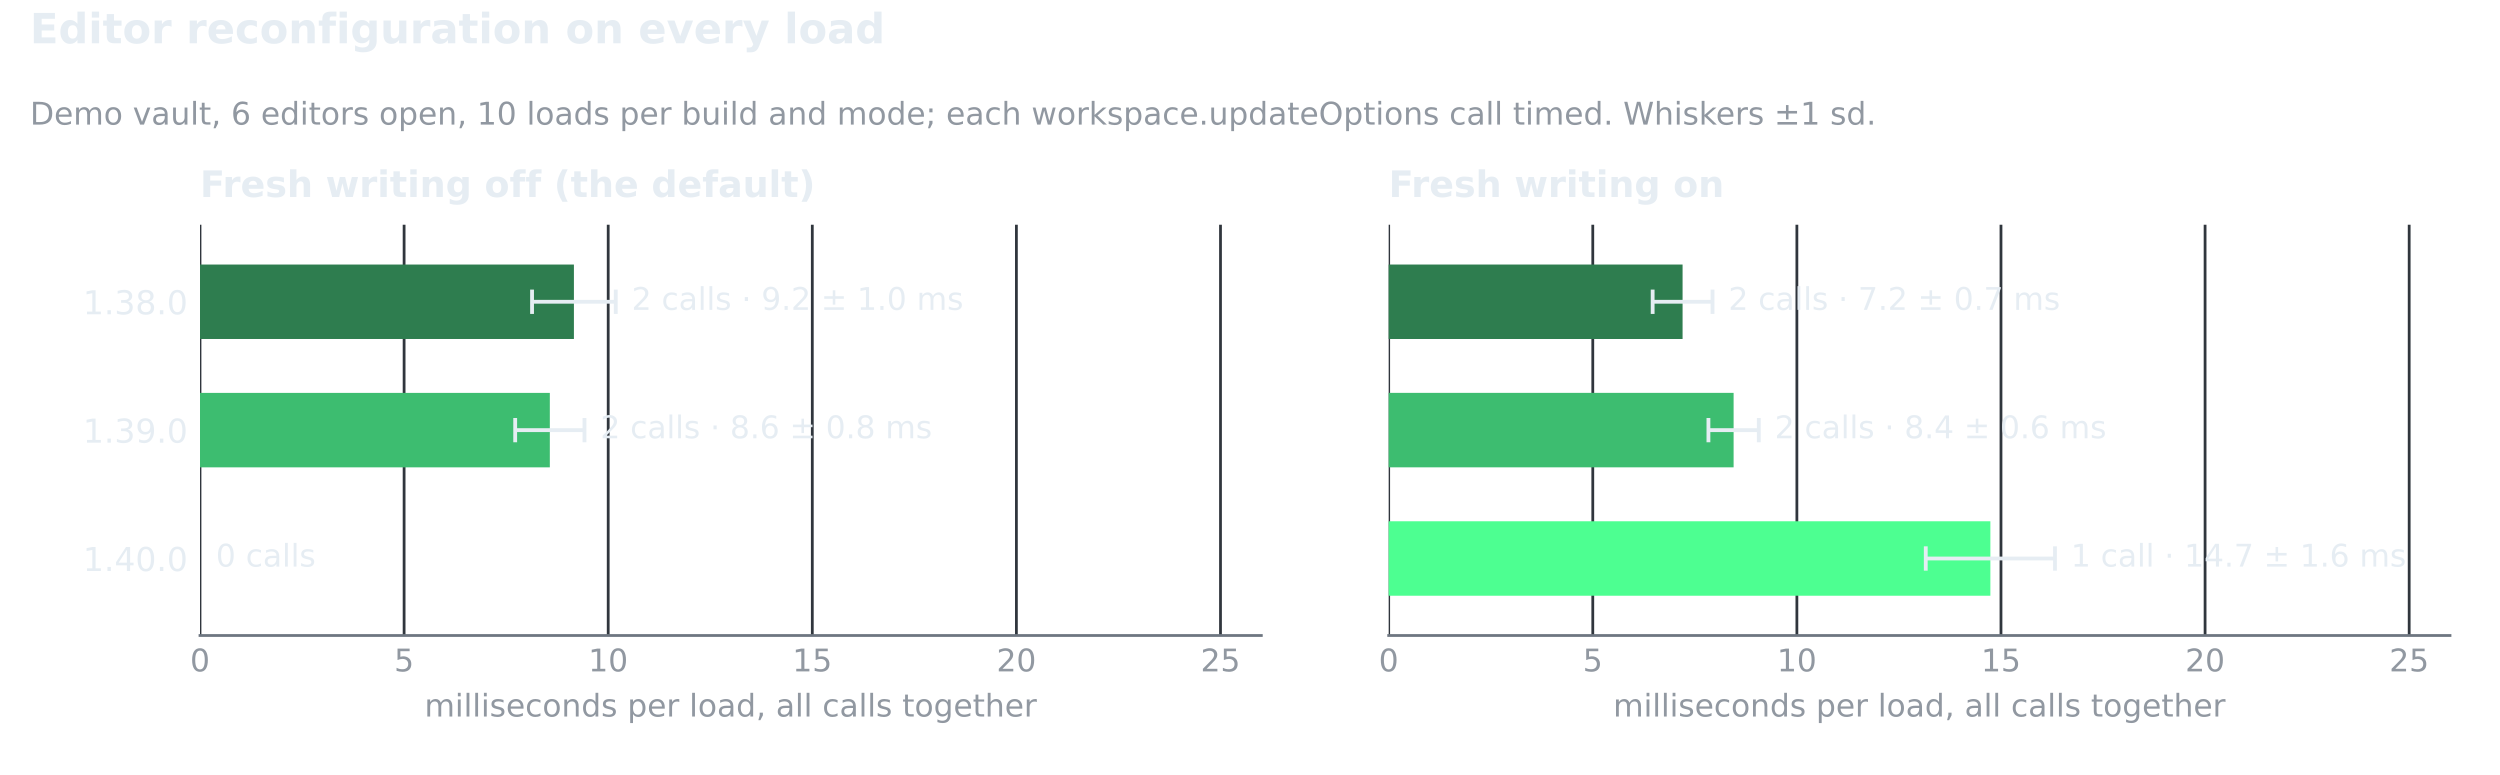
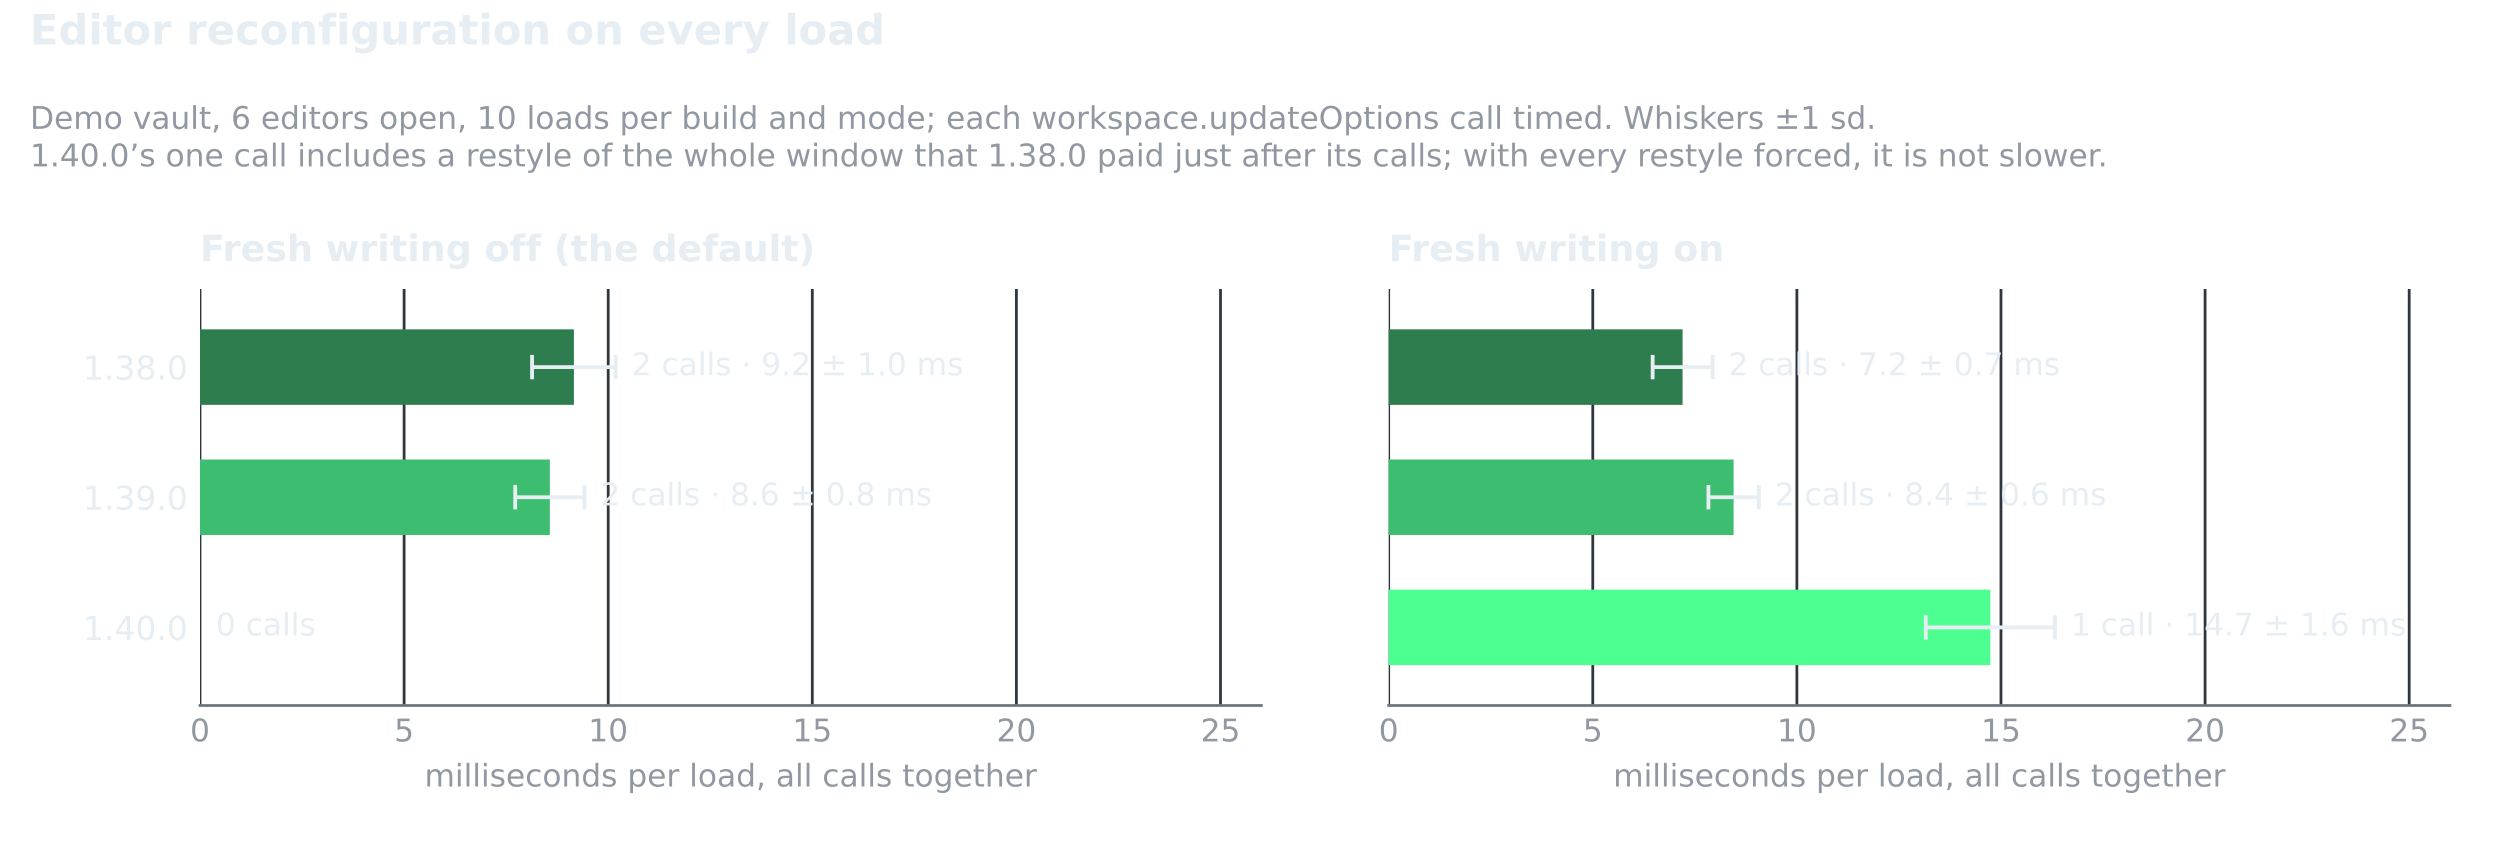
- <svg xmlns="http://www.w3.org/2000/svg" xmlns:xlink="http://www.w3.org/1999/xlink" width="720pt" height="223.2pt" viewBox="0 0 720 223.2" version="1.1">
+ <svg xmlns="http://www.w3.org/2000/svg" xmlns:xlink="http://www.w3.org/1999/xlink" width="720pt" height="244.8pt" viewBox="0 0 720 244.8" version="1.1">
  <defs>
    <style type="text/css">*{stroke-linejoin: round; stroke-linecap: butt}</style>
  </defs>
  <g id="figure_1">
    <g id="patch_1">
-       <path d="M 0 223.2  L 720 223.2  L 720 0  L 0 0  L 0 223.2  z " style="fill: none" />
+       <path d="M 0 244.8  L 720 244.8  L 720 0  L 0 0  L 0 244.8  z " style="fill: none" />
    </g>
    <g id="axes_1">
      <g id="patch_2">
-         <path d="M 57.6 183.024  L 363.26 183.024  L 363.26 64.728  L 57.6 64.728  L 57.6 183.024  z " style="fill: none" />
+         <path d="M 57.6 203.184  L 363.26 203.184  L 363.26 83.232  L 57.6 83.232  L 57.6 203.184  z " style="fill: none" />
      </g>
      <g id="matplotlib.axis_1">
        <g id="xtick_1">
          <g id="line2d_1">
-             <path d="M 57.6 183.024  L 57.6 64.728  " clip-path="url(#pf8776df3b1)" style="fill: none; stroke: #30363d; stroke-width: 0.8; stroke-linecap: square" />
+             <path d="M 57.6 203.184  L 57.6 83.232  " clip-path="url(#p144caa5db6)" style="fill: none; stroke: #30363d; stroke-width: 0.8; stroke-linecap: square" />
          </g>
          <g id="line2d_2" />
          <g id="text_1">
-             <text style="font-size: 9px; font-family: 'DejaVu Sans', 'Segoe UI', 'Helvetica', 'Arial', sans-serif; text-anchor: middle; fill: #9198a1" x="57.6" y="193.362" transform="rotate(-0 57.6 193.3619)">0</text>
+             <text style="font-size: 9px; font-family: 'DejaVu Sans', 'Segoe UI', 'Helvetica', 'Arial', sans-serif; text-anchor: middle; fill: #9198a1" x="57.6" y="213.522" transform="rotate(-0 57.6 213.5219)">0</text>
          </g>
        </g>
        <g id="xtick_2">
          <g id="line2d_3">
-             <path d="M 116.381 183.024  L 116.381 64.728  " clip-path="url(#pf8776df3b1)" style="fill: none; stroke: #30363d; stroke-width: 0.8; stroke-linecap: square" />
+             <path d="M 116.381 203.184  L 116.381 83.232  " clip-path="url(#p144caa5db6)" style="fill: none; stroke: #30363d; stroke-width: 0.8; stroke-linecap: square" />
          </g>
          <g id="line2d_4" />
          <g id="text_2">
-             <text style="font-size: 9px; font-family: 'DejaVu Sans', 'Segoe UI', 'Helvetica', 'Arial', sans-serif; text-anchor: middle; fill: #9198a1" x="116.381" y="193.362" transform="rotate(-0 116.3808 193.3619)">5</text>
+             <text style="font-size: 9px; font-family: 'DejaVu Sans', 'Segoe UI', 'Helvetica', 'Arial', sans-serif; text-anchor: middle; fill: #9198a1" x="116.381" y="213.522" transform="rotate(-0 116.3808 213.5219)">5</text>
          </g>
        </g>
        <g id="xtick_3">
          <g id="line2d_5">
-             <path d="M 175.162 183.024  L 175.162 64.728  " clip-path="url(#pf8776df3b1)" style="fill: none; stroke: #30363d; stroke-width: 0.8; stroke-linecap: square" />
+             <path d="M 175.162 203.184  L 175.162 83.232  " clip-path="url(#p144caa5db6)" style="fill: none; stroke: #30363d; stroke-width: 0.8; stroke-linecap: square" />
          </g>
          <g id="line2d_6" />
          <g id="text_3">
-             <text style="font-size: 9px; font-family: 'DejaVu Sans', 'Segoe UI', 'Helvetica', 'Arial', sans-serif; text-anchor: middle; fill: #9198a1" x="175.162" y="193.362" transform="rotate(-0 175.1617 193.3619)">10</text>
+             <text style="font-size: 9px; font-family: 'DejaVu Sans', 'Segoe UI', 'Helvetica', 'Arial', sans-serif; text-anchor: middle; fill: #9198a1" x="175.162" y="213.522" transform="rotate(-0 175.1617 213.5219)">10</text>
          </g>
        </g>
        <g id="xtick_4">
          <g id="line2d_7">
-             <path d="M 233.943 183.024  L 233.943 64.728  " clip-path="url(#pf8776df3b1)" style="fill: none; stroke: #30363d; stroke-width: 0.8; stroke-linecap: square" />
+             <path d="M 233.943 203.184  L 233.943 83.232  " clip-path="url(#p144caa5db6)" style="fill: none; stroke: #30363d; stroke-width: 0.8; stroke-linecap: square" />
          </g>
          <g id="line2d_8" />
          <g id="text_4">
-             <text style="font-size: 9px; font-family: 'DejaVu Sans', 'Segoe UI', 'Helvetica', 'Arial', sans-serif; text-anchor: middle; fill: #9198a1" x="233.943" y="193.362" transform="rotate(-0 233.9425 193.3619)">15</text>
+             <text style="font-size: 9px; font-family: 'DejaVu Sans', 'Segoe UI', 'Helvetica', 'Arial', sans-serif; text-anchor: middle; fill: #9198a1" x="233.943" y="213.522" transform="rotate(-0 233.9425 213.5219)">15</text>
          </g>
        </g>
        <g id="xtick_5">
          <g id="line2d_9">
-             <path d="M 292.723 183.024  L 292.723 64.728  " clip-path="url(#pf8776df3b1)" style="fill: none; stroke: #30363d; stroke-width: 0.8; stroke-linecap: square" />
+             <path d="M 292.723 203.184  L 292.723 83.232  " clip-path="url(#p144caa5db6)" style="fill: none; stroke: #30363d; stroke-width: 0.8; stroke-linecap: square" />
          </g>
          <g id="line2d_10" />
          <g id="text_5">
-             <text style="font-size: 9px; font-family: 'DejaVu Sans', 'Segoe UI', 'Helvetica', 'Arial', sans-serif; text-anchor: middle; fill: #9198a1" x="292.723" y="193.362" transform="rotate(-0 292.7234 193.3619)">20</text>
+             <text style="font-size: 9px; font-family: 'DejaVu Sans', 'Segoe UI', 'Helvetica', 'Arial', sans-serif; text-anchor: middle; fill: #9198a1" x="292.723" y="213.522" transform="rotate(-0 292.7234 213.5219)">20</text>
          </g>
        </g>
        <g id="xtick_6">
          <g id="line2d_11">
-             <path d="M 351.504 183.024  L 351.504 64.728  " clip-path="url(#pf8776df3b1)" style="fill: none; stroke: #30363d; stroke-width: 0.8; stroke-linecap: square" />
+             <path d="M 351.504 203.184  L 351.504 83.232  " clip-path="url(#p144caa5db6)" style="fill: none; stroke: #30363d; stroke-width: 0.8; stroke-linecap: square" />
          </g>
          <g id="line2d_12" />
          <g id="text_6">
-             <text style="font-size: 9px; font-family: 'DejaVu Sans', 'Segoe UI', 'Helvetica', 'Arial', sans-serif; text-anchor: middle; fill: #9198a1" x="351.504" y="193.362" transform="rotate(-0 351.5042 193.3619)">25</text>
+             <text style="font-size: 9px; font-family: 'DejaVu Sans', 'Segoe UI', 'Helvetica', 'Arial', sans-serif; text-anchor: middle; fill: #9198a1" x="351.504" y="213.522" transform="rotate(-0 351.5042 213.5219)">25</text>
          </g>
        </g>
        <g id="text_7">
-           <text style="font-size: 9px; font-family: 'DejaVu Sans', 'Segoe UI', 'Helvetica', 'Arial', sans-serif; text-anchor: middle; fill: #9198a1" x="210.43" y="206.363" transform="rotate(-0 210.4302 206.3626)">milliseconds per load, all calls together</text>
+           <text style="font-size: 9px; font-family: 'DejaVu Sans', 'Segoe UI', 'Helvetica', 'Arial', sans-serif; text-anchor: middle; fill: #9198a1" x="210.43" y="226.523" transform="rotate(-0 210.4302 226.5226)">milliseconds per load, all calls together</text>
        </g>
      </g>
      <g id="matplotlib.axis_2">
        <g id="ytick_1">
          <g id="line2d_13" />
          <g id="text_8">
-             <text style="font-size: 9.5px; font-family: 'DejaVu Sans', 'Segoe UI', 'Helvetica', 'Arial', sans-serif; text-anchor: end; fill: #e6edf3" x="54.1" y="90.517" transform="rotate(-0 54.1 90.51739)">1.38.0</text>
+             <text style="font-size: 9.5px; font-family: 'DejaVu Sans', 'Segoe UI', 'Helvetica', 'Arial', sans-serif; text-anchor: end; fill: #e6edf3" x="54.1" y="109.332" transform="rotate(-0 54.1 109.3319)">1.38.0</text>
          </g>
        </g>
        <g id="ytick_2">
          <g id="line2d_14" />
          <g id="text_9">
-             <text style="font-size: 9.5px; font-family: 'DejaVu Sans', 'Segoe UI', 'Helvetica', 'Arial', sans-serif; text-anchor: end; fill: #e6edf3" x="54.1" y="127.485" transform="rotate(-0 54.1 127.4849)">1.39.0</text>
+             <text style="font-size: 9.5px; font-family: 'DejaVu Sans', 'Segoe UI', 'Helvetica', 'Arial', sans-serif; text-anchor: end; fill: #e6edf3" x="54.1" y="146.817" transform="rotate(-0 54.1 146.8169)">1.39.0</text>
          </g>
        </g>
        <g id="ytick_3">
          <g id="line2d_15" />
          <g id="text_10">
-             <text style="font-size: 9.5px; font-family: 'DejaVu Sans', 'Segoe UI', 'Helvetica', 'Arial', sans-serif; text-anchor: end; fill: #e6edf3" x="54.1" y="164.452" transform="rotate(-0 54.1 164.4524)">1.40.0</text>
+             <text style="font-size: 9.5px; font-family: 'DejaVu Sans', 'Segoe UI', 'Helvetica', 'Arial', sans-serif; text-anchor: end; fill: #e6edf3" x="54.1" y="184.302" transform="rotate(-0 54.1 184.3019)">1.40.0</text>
          </g>
        </g>
      </g>
      <g id="patch_3">
-         <path d="M 57.6 97.629  L 165.287 97.629  L 165.287 76.188  L 57.6 76.188  z " clip-path="url(#pf8776df3b1)" style="fill: #2e7d4f" />
+         <path d="M 57.6 116.594  L 165.287 116.594  L 165.287 94.852  L 57.6 94.852  z " clip-path="url(#p144caa5db6)" style="fill: #2e7d4f" />
      </g>
      <g id="patch_4">
-         <path d="M 57.6 134.597  L 158.35 134.597  L 158.35 113.155  L 57.6 113.155  z " clip-path="url(#pf8776df3b1)" style="fill: #3dbd70" />
+         <path d="M 57.6 154.079  L 158.35 154.079  L 158.35 132.337  L 57.6 132.337  z " clip-path="url(#p144caa5db6)" style="fill: #3dbd70" />
      </g>
      <g id="patch_5">
-         <path d="M 57.6 171.564  L 57.6 171.564  L 57.6 150.123  L 57.6 150.123  z " clip-path="url(#pf8776df3b1)" style="fill: #4dff91" />
+         <path d="M 57.6 191.564  L 57.6 191.564  L 57.6 169.822  L 57.6 169.822  z " clip-path="url(#p144caa5db6)" style="fill: #4dff91" />
      </g>
      <g id="patch_6">
-         <path d="M 57.6 183.024  L 363.26 183.024  " style="fill: none; stroke: #6e7681; stroke-width: 0.8; stroke-linejoin: miter; stroke-linecap: square" />
+         <path d="M 57.6 203.184  L 363.26 203.184  " style="fill: none; stroke: #6e7681; stroke-width: 0.8; stroke-linejoin: miter; stroke-linecap: square" />
      </g>
      <g id="LineCollection_1">
-         <path d="M 153.231 86.909  L 177.342 86.909  " clip-path="url(#pf8776df3b1)" style="fill: none; stroke: #e6edf3; stroke-width: 1.1" />
+         <path d="M 153.231 105.723  L 177.342 105.723  " clip-path="url(#p144caa5db6)" style="fill: none; stroke: #e6edf3; stroke-width: 1.1" />
      </g>
      <g id="line2d_16">
        <defs>
          <path id="m6e5aa97505" d="M 0 3.5  L 0 -3.5  " style="stroke: #e6edf3; stroke-width: 1.1" />
        </defs>
-         <g clip-path="url(#pf8776df3b1)">
-           <use xlink:href="#m6e5aa97505" x="153.231" y="86.909" style="fill: #1f77b4; stroke: #e6edf3; stroke-width: 1.1" />
+         <g clip-path="url(#p144caa5db6)">
+           <use xlink:href="#m6e5aa97505" x="153.231" y="105.723" style="fill: #1f77b4; stroke: #e6edf3; stroke-width: 1.1" />
        </g>
      </g>
      <g id="line2d_17">
-         <g clip-path="url(#pf8776df3b1)">
-           <use xlink:href="#m6e5aa97505" x="177.342" y="86.909" style="fill: #1f77b4; stroke: #e6edf3; stroke-width: 1.1" />
+         <g clip-path="url(#p144caa5db6)">
+           <use xlink:href="#m6e5aa97505" x="177.342" y="105.723" style="fill: #1f77b4; stroke: #e6edf3; stroke-width: 1.1" />
        </g>
      </g>
      <g id="LineCollection_2">
-         <path d="M 148.374 123.876  L 168.327 123.876  " clip-path="url(#pf8776df3b1)" style="fill: none; stroke: #e6edf3; stroke-width: 1.1" />
+         <path d="M 148.374 143.208  L 168.327 143.208  " clip-path="url(#p144caa5db6)" style="fill: none; stroke: #e6edf3; stroke-width: 1.1" />
      </g>
      <g id="line2d_18">
-         <g clip-path="url(#pf8776df3b1)">
-           <use xlink:href="#m6e5aa97505" x="148.374" y="123.876" style="fill: #1f77b4; stroke: #e6edf3; stroke-width: 1.1" />
+         <g clip-path="url(#p144caa5db6)">
+           <use xlink:href="#m6e5aa97505" x="148.374" y="143.208" style="fill: #1f77b4; stroke: #e6edf3; stroke-width: 1.1" />
        </g>
      </g>
      <g id="line2d_19">
-         <g clip-path="url(#pf8776df3b1)">
-           <use xlink:href="#m6e5aa97505" x="168.327" y="123.876" style="fill: #1f77b4; stroke: #e6edf3; stroke-width: 1.1" />
+         <g clip-path="url(#p144caa5db6)">
+           <use xlink:href="#m6e5aa97505" x="168.327" y="143.208" style="fill: #1f77b4; stroke: #e6edf3; stroke-width: 1.1" />
        </g>
      </g>
      <g id="text_11">
-         <text style="font-weight: 700; font-size: 10.5px; font-family: 'DejaVu Sans', 'Segoe UI', 'Helvetica', 'Arial', sans-serif; text-anchor: start; fill: #e6edf3" x="57.6" y="56.728" transform="rotate(-0 57.6 56.728)">Fresh writing off (the default)</text>
+         <text style="font-weight: 700; font-size: 10.5px; font-family: 'DejaVu Sans', 'Segoe UI', 'Helvetica', 'Arial', sans-serif; text-anchor: start; fill: #e6edf3" x="57.6" y="75.232" transform="rotate(-0 57.6 75.232)">Fresh writing off (the default)</text>
      </g>
      <g id="text_12">
-         <text style="font-size: 9px; font-family: 'DejaVu Sans', 'Segoe UI', 'Helvetica', 'Arial', sans-serif; text-anchor: start; fill: #e6edf3" x="181.927" y="89.247" transform="rotate(-0 181.9268 89.24674)">2 calls · 9.2 ± 1.0 ms</text>
+         <text style="font-size: 9px; font-family: 'DejaVu Sans', 'Segoe UI', 'Helvetica', 'Arial', sans-serif; text-anchor: start; fill: #e6edf3" x="181.927" y="108.061" transform="rotate(-0 181.9268 108.0612)">2 calls · 9.2 ± 1.0 ms</text>
      </g>
      <g id="text_13">
-         <text style="font-size: 9px; font-family: 'DejaVu Sans', 'Segoe UI', 'Helvetica', 'Arial', sans-serif; text-anchor: start; fill: #e6edf3" x="172.911" y="126.214" transform="rotate(-0 172.9115 126.2142)">2 calls · 8.6 ± 0.8 ms</text>
+         <text style="font-size: 9px; font-family: 'DejaVu Sans', 'Segoe UI', 'Helvetica', 'Arial', sans-serif; text-anchor: start; fill: #e6edf3" x="172.911" y="145.546" transform="rotate(-0 172.9115 145.5462)">2 calls · 8.6 ± 0.8 ms</text>
      </g>
      <g id="text_14">
-         <text style="font-size: 9px; font-family: 'DejaVu Sans', 'Segoe UI', 'Helvetica', 'Arial', sans-serif; text-anchor: start; fill: #e6edf3" x="62.185" y="163.182" transform="rotate(-0 62.18491 163.1817)">0 calls</text>
+         <text style="font-size: 9px; font-family: 'DejaVu Sans', 'Segoe UI', 'Helvetica', 'Arial', sans-serif; text-anchor: start; fill: #e6edf3" x="62.185" y="183.031" transform="rotate(-0 62.18491 183.0312)">0 calls</text>
      </g>
    </g>
    <g id="axes_2">
      <g id="patch_7">
-         <path d="M 399.94 183.024  L 705.6 183.024  L 705.6 64.728  L 399.94 64.728  L 399.94 183.024  z " style="fill: none" />
+         <path d="M 399.94 203.184  L 705.6 203.184  L 705.6 83.232  L 399.94 83.232  L 399.94 203.184  z " style="fill: none" />
      </g>
      <g id="matplotlib.axis_3">
        <g id="xtick_7">
          <g id="line2d_20">
-             <path d="M 399.94 183.024  L 399.94 64.728  " clip-path="url(#p099eeeb0a3)" style="fill: none; stroke: #30363d; stroke-width: 0.8; stroke-linecap: square" />
+             <path d="M 399.94 203.184  L 399.94 83.232  " clip-path="url(#p69d366834c)" style="fill: none; stroke: #30363d; stroke-width: 0.8; stroke-linecap: square" />
          </g>
          <g id="line2d_21" />
          <g id="text_15">
-             <text style="font-size: 9px; font-family: 'DejaVu Sans', 'Segoe UI', 'Helvetica', 'Arial', sans-serif; text-anchor: middle; fill: #9198a1" x="399.94" y="193.362" transform="rotate(-0 399.9396 193.3619)">0</text>
+             <text style="font-size: 9px; font-family: 'DejaVu Sans', 'Segoe UI', 'Helvetica', 'Arial', sans-serif; text-anchor: middle; fill: #9198a1" x="399.94" y="213.522" transform="rotate(-0 399.9396 213.5219)">0</text>
          </g>
        </g>
        <g id="xtick_8">
          <g id="line2d_22">
-             <path d="M 458.72 183.024  L 458.72 64.728  " clip-path="url(#p099eeeb0a3)" style="fill: none; stroke: #30363d; stroke-width: 0.8; stroke-linecap: square" />
+             <path d="M 458.72 203.184  L 458.72 83.232  " clip-path="url(#p69d366834c)" style="fill: none; stroke: #30363d; stroke-width: 0.8; stroke-linecap: square" />
          </g>
          <g id="line2d_23" />
          <g id="text_16">
-             <text style="font-size: 9px; font-family: 'DejaVu Sans', 'Segoe UI', 'Helvetica', 'Arial', sans-serif; text-anchor: middle; fill: #9198a1" x="458.72" y="193.362" transform="rotate(-0 458.7205 193.3619)">5</text>
+             <text style="font-size: 9px; font-family: 'DejaVu Sans', 'Segoe UI', 'Helvetica', 'Arial', sans-serif; text-anchor: middle; fill: #9198a1" x="458.72" y="213.522" transform="rotate(-0 458.7205 213.5219)">5</text>
          </g>
        </g>
        <g id="xtick_9">
          <g id="line2d_24">
-             <path d="M 517.501 183.024  L 517.501 64.728  " clip-path="url(#p099eeeb0a3)" style="fill: none; stroke: #30363d; stroke-width: 0.8; stroke-linecap: square" />
+             <path d="M 517.501 203.184  L 517.501 83.232  " clip-path="url(#p69d366834c)" style="fill: none; stroke: #30363d; stroke-width: 0.8; stroke-linecap: square" />
          </g>
          <g id="line2d_25" />
          <g id="text_17">
-             <text style="font-size: 9px; font-family: 'DejaVu Sans', 'Segoe UI', 'Helvetica', 'Arial', sans-serif; text-anchor: middle; fill: #9198a1" x="517.501" y="193.362" transform="rotate(-0 517.5013 193.3619)">10</text>
+             <text style="font-size: 9px; font-family: 'DejaVu Sans', 'Segoe UI', 'Helvetica', 'Arial', sans-serif; text-anchor: middle; fill: #9198a1" x="517.501" y="213.522" transform="rotate(-0 517.5013 213.5219)">10</text>
          </g>
        </g>
        <g id="xtick_10">
          <g id="line2d_26">
-             <path d="M 576.282 183.024  L 576.282 64.728  " clip-path="url(#p099eeeb0a3)" style="fill: none; stroke: #30363d; stroke-width: 0.8; stroke-linecap: square" />
+             <path d="M 576.282 203.184  L 576.282 83.232  " clip-path="url(#p69d366834c)" style="fill: none; stroke: #30363d; stroke-width: 0.8; stroke-linecap: square" />
          </g>
          <g id="line2d_27" />
          <g id="text_18">
-             <text style="font-size: 9px; font-family: 'DejaVu Sans', 'Segoe UI', 'Helvetica', 'Arial', sans-serif; text-anchor: middle; fill: #9198a1" x="576.282" y="193.362" transform="rotate(-0 576.2821 193.3619)">15</text>
+             <text style="font-size: 9px; font-family: 'DejaVu Sans', 'Segoe UI', 'Helvetica', 'Arial', sans-serif; text-anchor: middle; fill: #9198a1" x="576.282" y="213.522" transform="rotate(-0 576.2821 213.5219)">15</text>
          </g>
        </g>
        <g id="xtick_11">
          <g id="line2d_28">
-             <path d="M 635.063 183.024  L 635.063 64.728  " clip-path="url(#p099eeeb0a3)" style="fill: none; stroke: #30363d; stroke-width: 0.8; stroke-linecap: square" />
+             <path d="M 635.063 203.184  L 635.063 83.232  " clip-path="url(#p69d366834c)" style="fill: none; stroke: #30363d; stroke-width: 0.8; stroke-linecap: square" />
          </g>
          <g id="line2d_29" />
          <g id="text_19">
-             <text style="font-size: 9px; font-family: 'DejaVu Sans', 'Segoe UI', 'Helvetica', 'Arial', sans-serif; text-anchor: middle; fill: #9198a1" x="635.063" y="193.362" transform="rotate(-0 635.063 193.3619)">20</text>
+             <text style="font-size: 9px; font-family: 'DejaVu Sans', 'Segoe UI', 'Helvetica', 'Arial', sans-serif; text-anchor: middle; fill: #9198a1" x="635.063" y="213.522" transform="rotate(-0 635.063 213.5219)">20</text>
          </g>
        </g>
        <g id="xtick_12">
          <g id="line2d_30">
-             <path d="M 693.844 183.024  L 693.844 64.728  " clip-path="url(#p099eeeb0a3)" style="fill: none; stroke: #30363d; stroke-width: 0.8; stroke-linecap: square" />
+             <path d="M 693.844 203.184  L 693.844 83.232  " clip-path="url(#p69d366834c)" style="fill: none; stroke: #30363d; stroke-width: 0.8; stroke-linecap: square" />
          </g>
          <g id="line2d_31" />
          <g id="text_20">
-             <text style="font-size: 9px; font-family: 'DejaVu Sans', 'Segoe UI', 'Helvetica', 'Arial', sans-serif; text-anchor: middle; fill: #9198a1" x="693.844" y="193.362" transform="rotate(-0 693.8438 193.3619)">25</text>
+             <text style="font-size: 9px; font-family: 'DejaVu Sans', 'Segoe UI', 'Helvetica', 'Arial', sans-serif; text-anchor: middle; fill: #9198a1" x="693.844" y="213.522" transform="rotate(-0 693.8438 213.5219)">25</text>
          </g>
        </g>
        <g id="text_21">
-           <text style="font-size: 9px; font-family: 'DejaVu Sans', 'Segoe UI', 'Helvetica', 'Arial', sans-serif; text-anchor: middle; fill: #9198a1" x="552.77" y="206.363" transform="rotate(-0 552.7698 206.3626)">milliseconds per load, all calls together</text>
+           <text style="font-size: 9px; font-family: 'DejaVu Sans', 'Segoe UI', 'Helvetica', 'Arial', sans-serif; text-anchor: middle; fill: #9198a1" x="552.77" y="226.523" transform="rotate(-0 552.7698 226.5226)">milliseconds per load, all calls together</text>
        </g>
      </g>
      <g id="matplotlib.axis_4">
        <g id="ytick_4">
          <g id="line2d_32" />
        </g>
        <g id="ytick_5">
          <g id="line2d_33" />
        </g>
        <g id="ytick_6">
          <g id="line2d_34" />
        </g>
      </g>
      <g id="patch_8">
-         <path d="M 399.94 97.629  L 484.584 97.629  L 484.584 76.188  L 399.94 76.188  z " clip-path="url(#p099eeeb0a3)" style="fill: #2e7d4f" />
+         <path d="M 399.94 116.594  L 484.584 116.594  L 484.584 94.852  L 399.94 94.852  z " clip-path="url(#p69d366834c)" style="fill: #2e7d4f" />
      </g>
      <g id="patch_9">
-         <path d="M 399.94 134.597  L 499.279 134.597  L 499.279 113.155  L 399.94 113.155  z " clip-path="url(#p099eeeb0a3)" style="fill: #3dbd70" />
+         <path d="M 399.94 154.079  L 499.279 154.079  L 499.279 132.337  L 399.94 132.337  z " clip-path="url(#p69d366834c)" style="fill: #3dbd70" />
      </g>
      <g id="patch_10">
-         <path d="M 399.94 171.564  L 573.226 171.564  L 573.226 150.123  L 399.94 150.123  z " clip-path="url(#p099eeeb0a3)" style="fill: #4dff91" />
+         <path d="M 399.94 191.564  L 573.226 191.564  L 573.226 169.822  L 399.94 169.822  z " clip-path="url(#p69d366834c)" style="fill: #4dff91" />
      </g>
      <g id="patch_11">
-         <path d="M 399.94 183.024  L 705.6 183.024  " style="fill: none; stroke: #6e7681; stroke-width: 0.8; stroke-linejoin: miter; stroke-linecap: square" />
+         <path d="M 399.94 203.184  L 705.6 203.184  " style="fill: none; stroke: #6e7681; stroke-width: 0.8; stroke-linejoin: miter; stroke-linecap: square" />
      </g>
      <g id="LineCollection_3">
-         <path d="M 475.963 86.909  L 493.205 86.909  " clip-path="url(#p099eeeb0a3)" style="fill: none; stroke: #e6edf3; stroke-width: 1.1" />
+         <path d="M 475.963 105.723  L 493.205 105.723  " clip-path="url(#p69d366834c)" style="fill: none; stroke: #e6edf3; stroke-width: 1.1" />
      </g>
      <g id="line2d_35">
-         <g clip-path="url(#p099eeeb0a3)">
-           <use xlink:href="#m6e5aa97505" x="475.963" y="86.909" style="fill: #1f77b4; stroke: #e6edf3; stroke-width: 1.1" />
+         <g clip-path="url(#p69d366834c)">
+           <use xlink:href="#m6e5aa97505" x="475.963" y="105.723" style="fill: #1f77b4; stroke: #e6edf3; stroke-width: 1.1" />
        </g>
      </g>
      <g id="line2d_36">
-         <g clip-path="url(#p099eeeb0a3)">
-           <use xlink:href="#m6e5aa97505" x="493.205" y="86.909" style="fill: #1f77b4; stroke: #e6edf3; stroke-width: 1.1" />
+         <g clip-path="url(#p69d366834c)">
+           <use xlink:href="#m6e5aa97505" x="493.205" y="105.723" style="fill: #1f77b4; stroke: #e6edf3; stroke-width: 1.1" />
        </g>
      </g>
      <g id="LineCollection_4">
-         <path d="M 492.027 123.876  L 506.532 123.876  " clip-path="url(#p099eeeb0a3)" style="fill: none; stroke: #e6edf3; stroke-width: 1.1" />
+         <path d="M 492.027 143.208  L 506.532 143.208  " clip-path="url(#p69d366834c)" style="fill: none; stroke: #e6edf3; stroke-width: 1.1" />
      </g>
      <g id="line2d_37">
-         <g clip-path="url(#p099eeeb0a3)">
-           <use xlink:href="#m6e5aa97505" x="492.027" y="123.876" style="fill: #1f77b4; stroke: #e6edf3; stroke-width: 1.1" />
+         <g clip-path="url(#p69d366834c)">
+           <use xlink:href="#m6e5aa97505" x="492.027" y="143.208" style="fill: #1f77b4; stroke: #e6edf3; stroke-width: 1.1" />
        </g>
      </g>
      <g id="line2d_38">
-         <g clip-path="url(#p099eeeb0a3)">
-           <use xlink:href="#m6e5aa97505" x="506.532" y="123.876" style="fill: #1f77b4; stroke: #e6edf3; stroke-width: 1.1" />
+         <g clip-path="url(#p69d366834c)">
+           <use xlink:href="#m6e5aa97505" x="506.532" y="143.208" style="fill: #1f77b4; stroke: #e6edf3; stroke-width: 1.1" />
        </g>
      </g>
      <g id="LineCollection_5">
-         <path d="M 554.619 160.844  L 591.832 160.844  " clip-path="url(#p099eeeb0a3)" style="fill: none; stroke: #e6edf3; stroke-width: 1.1" />
+         <path d="M 554.619 180.693  L 591.832 180.693  " clip-path="url(#p69d366834c)" style="fill: none; stroke: #e6edf3; stroke-width: 1.1" />
      </g>
      <g id="line2d_39">
-         <g clip-path="url(#p099eeeb0a3)">
-           <use xlink:href="#m6e5aa97505" x="554.619" y="160.844" style="fill: #1f77b4; stroke: #e6edf3; stroke-width: 1.1" />
+         <g clip-path="url(#p69d366834c)">
+           <use xlink:href="#m6e5aa97505" x="554.619" y="180.693" style="fill: #1f77b4; stroke: #e6edf3; stroke-width: 1.1" />
        </g>
      </g>
      <g id="line2d_40">
-         <g clip-path="url(#p099eeeb0a3)">
-           <use xlink:href="#m6e5aa97505" x="591.832" y="160.844" style="fill: #1f77b4; stroke: #e6edf3; stroke-width: 1.1" />
+         <g clip-path="url(#p69d366834c)">
+           <use xlink:href="#m6e5aa97505" x="591.832" y="180.693" style="fill: #1f77b4; stroke: #e6edf3; stroke-width: 1.1" />
        </g>
      </g>
      <g id="text_22">
-         <text style="font-weight: 700; font-size: 10.5px; font-family: 'DejaVu Sans', 'Segoe UI', 'Helvetica', 'Arial', sans-serif; text-anchor: start; fill: #e6edf3" x="399.94" y="56.728" transform="rotate(-0 399.9396 56.728)">Fresh writing on</text>
+         <text style="font-weight: 700; font-size: 10.5px; font-family: 'DejaVu Sans', 'Segoe UI', 'Helvetica', 'Arial', sans-serif; text-anchor: start; fill: #e6edf3" x="399.94" y="75.232" transform="rotate(-0 399.9396 75.232)">Fresh writing on</text>
      </g>
      <g id="text_23">
-         <text style="font-size: 9px; font-family: 'DejaVu Sans', 'Segoe UI', 'Helvetica', 'Arial', sans-serif; text-anchor: start; fill: #e6edf3" x="497.79" y="89.247" transform="rotate(-0 497.7901 89.24674)">2 calls · 7.2 ± 0.7 ms</text>
+         <text style="font-size: 9px; font-family: 'DejaVu Sans', 'Segoe UI', 'Helvetica', 'Arial', sans-serif; text-anchor: start; fill: #e6edf3" x="497.79" y="108.061" transform="rotate(-0 497.7901 108.0612)">2 calls · 7.2 ± 0.7 ms</text>
      </g>
      <g id="text_24">
-         <text style="font-size: 9px; font-family: 'DejaVu Sans', 'Segoe UI', 'Helvetica', 'Arial', sans-serif; text-anchor: start; fill: #e6edf3" x="511.116" y="126.214" transform="rotate(-0 511.1164 126.2142)">2 calls · 8.4 ± 0.6 ms</text>
+         <text style="font-size: 9px; font-family: 'DejaVu Sans', 'Segoe UI', 'Helvetica', 'Arial', sans-serif; text-anchor: start; fill: #e6edf3" x="511.116" y="145.546" transform="rotate(-0 511.1164 145.5462)">2 calls · 8.4 ± 0.6 ms</text>
      </g>
      <g id="text_25">
-         <text style="font-size: 9px; font-family: 'DejaVu Sans', 'Segoe UI', 'Helvetica', 'Arial', sans-serif; text-anchor: start; fill: #e6edf3" x="596.417" y="163.182" transform="rotate(-0 596.4167 163.1817)">1 call · 14.7 ± 1.6 ms</text>
+         <text style="font-size: 9px; font-family: 'DejaVu Sans', 'Segoe UI', 'Helvetica', 'Arial', sans-serif; text-anchor: start; fill: #e6edf3" x="596.417" y="183.031" transform="rotate(-0 596.4167 183.0312)">1 call · 14.7 ± 1.6 ms</text>
      </g>
    </g>
    <g id="text_26">
-       <text style="font-weight: 700; font-size: 12px; font-family: 'DejaVu Sans', 'Segoe UI', 'Helvetica', 'Arial', sans-serif; text-anchor: start; fill: #e6edf3" x="8.64" y="12.466" transform="rotate(-0 8.64 12.46612)">Editor reconfiguration on every load</text>
+       <text style="font-weight: 700; font-size: 12px; font-family: 'DejaVu Sans', 'Segoe UI', 'Helvetica', 'Arial', sans-serif; text-anchor: start; fill: #e6edf3" x="8.64" y="12.79" transform="rotate(-0 8.64 12.79012)">Editor reconfiguration on every load</text>
    </g>
    <g id="text_27">
-       <text style="font-size: 9px; font-family: 'DejaVu Sans', 'Segoe UI', 'Helvetica', 'Arial', sans-serif; text-anchor: start; fill: #9198a1" x="8.64" y="35.891" transform="rotate(-0 8.64 35.89059)">Demo vault, 6 editors open, 10 loads per build and mode; each workspace.updateOptions call timed. Whiskers ±1 sd.</text>
+       <text style="font-size: 9px; font-family: 'DejaVu Sans', 'Segoe UI', 'Helvetica', 'Arial', sans-serif; fill: #9198a1" transform="translate(8.64 37.11547)">Demo vault, 6 editors open, 10 loads per build and mode; each workspace.updateOptions call timed. Whiskers ±1 sd.</text>
+       <text style="font-size: 9px; font-family: 'DejaVu Sans', 'Segoe UI', 'Helvetica', 'Arial', sans-serif; fill: #9198a1" transform="translate(8.64 47.91793)">1.40.0’s one call includes a restyle of the whole window that 1.38.0 paid just after its calls; with every restyle forced, it is not slower.</text>
    </g>
  </g>
  <defs>
-     <clipPath id="pf8776df3b1">
-       <rect x="57.6" y="64.728" width="305.66" height="118.296" />
+     <clipPath id="p144caa5db6">
+       <rect x="57.6" y="83.232" width="305.66" height="119.952" />
    </clipPath>
-     <clipPath id="p099eeeb0a3">
-       <rect x="399.94" y="64.728" width="305.66" height="118.296" />
+     <clipPath id="p69d366834c">
+       <rect x="399.94" y="83.232" width="305.66" height="119.952" />
    </clipPath>
  </defs>
</svg>
